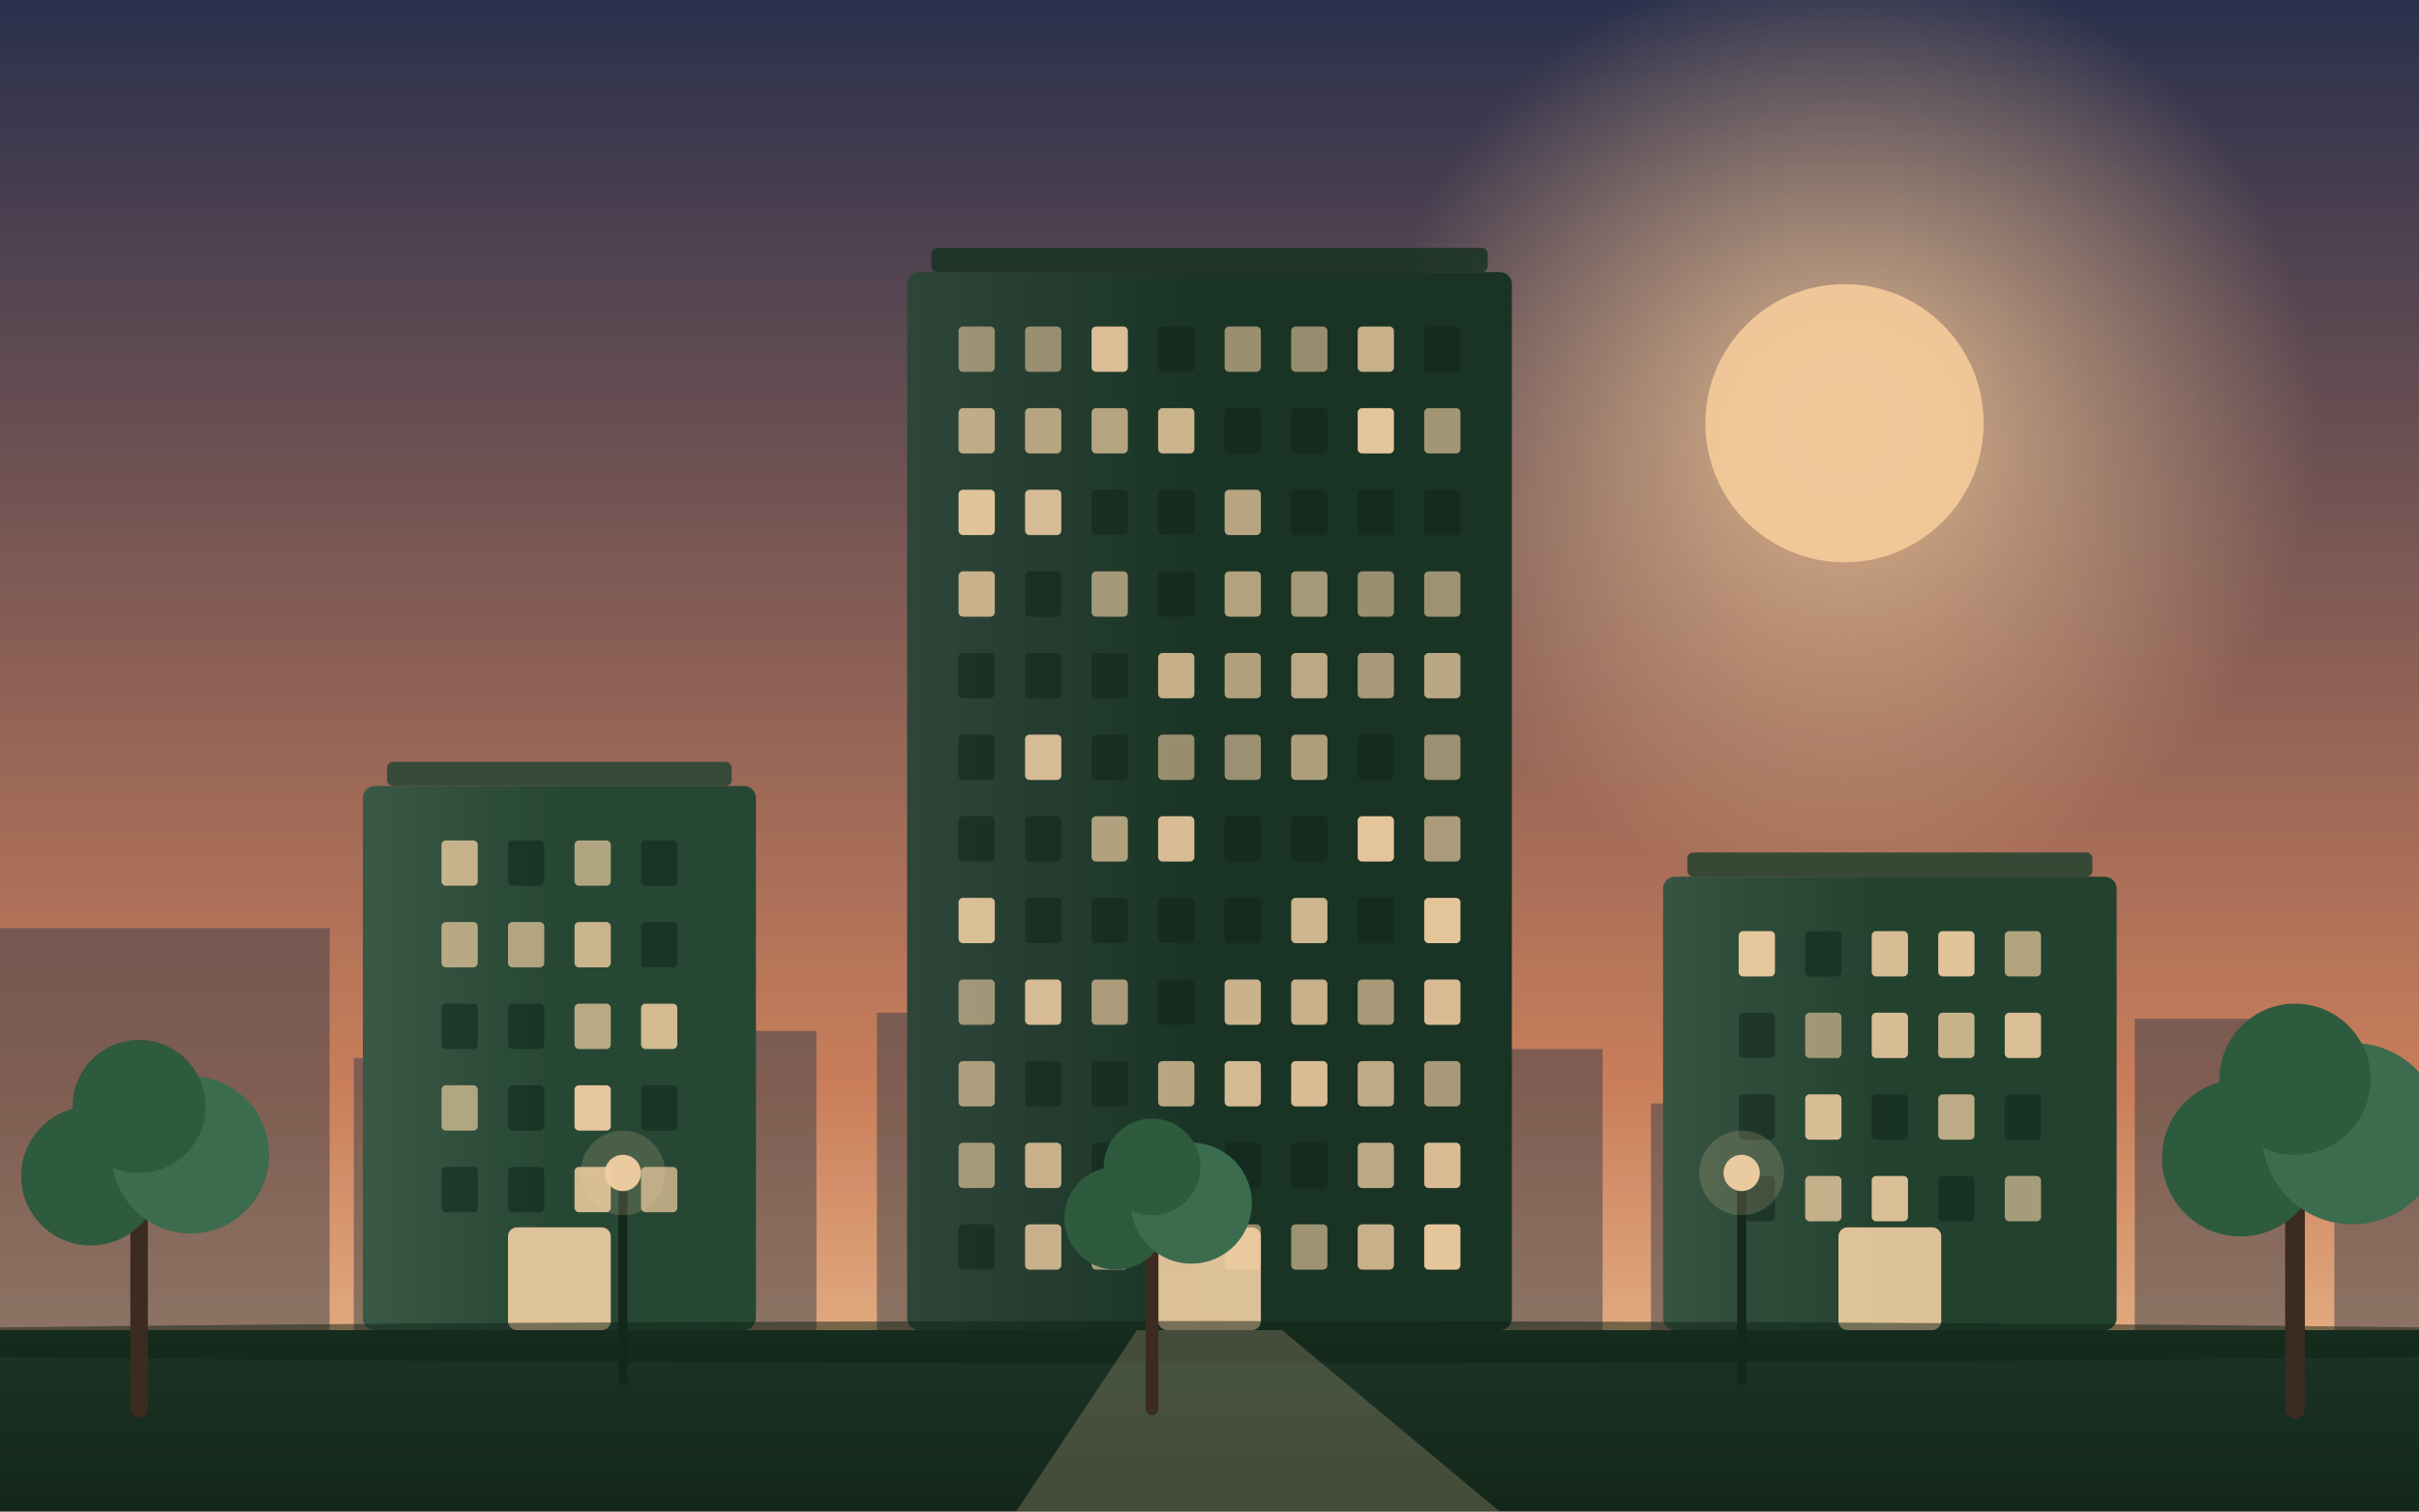
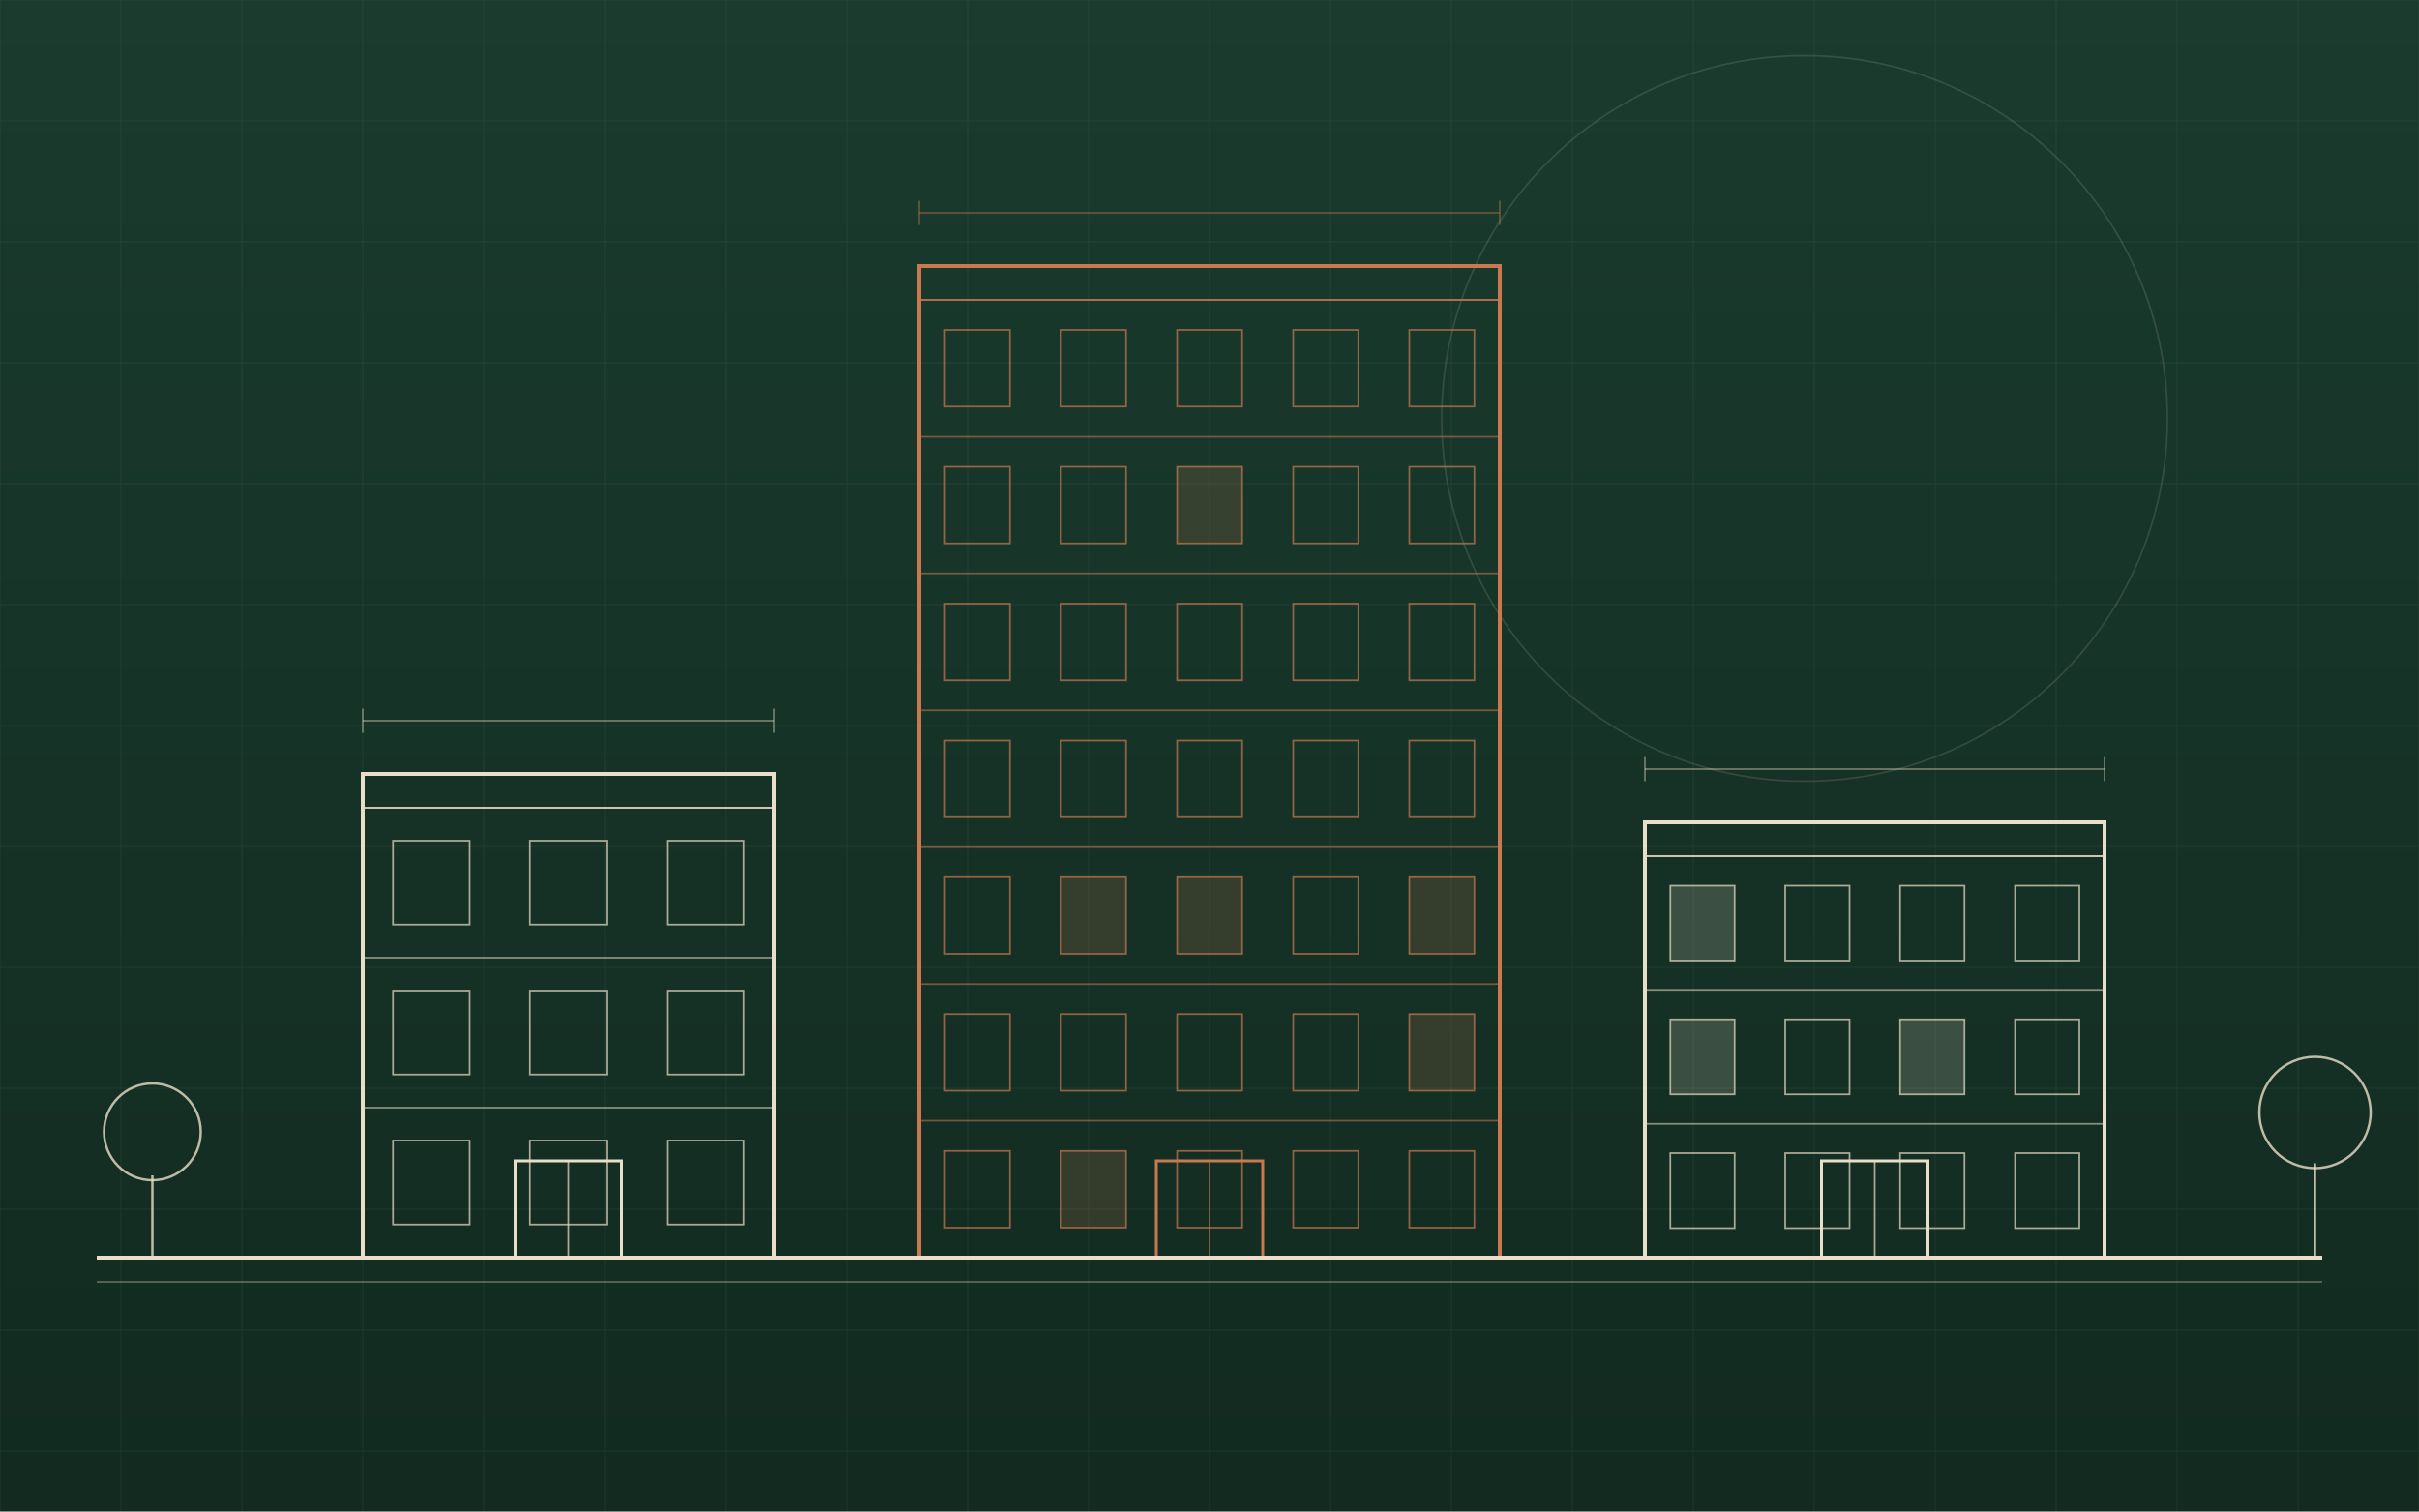
- <svg xmlns="http://www.w3.org/2000/svg" viewBox="0 0 800 500" preserveAspectRatio="xMidYMid slice" role="img" aria-label="Architectural illustration">
+ <svg xmlns="http://www.w3.org/2000/svg" viewBox="0 0 1000 625" preserveAspectRatio="xMidYMid slice" role="img" aria-label="Architectural elevation drawing">
  <defs>
-     <linearGradient id="sky" x1="0" y1="0" x2="0" y2="1">
-       <stop offset="0" stop-color="#2b3050" />
-       <stop offset="0.72" stop-color="#d4835e" />
-       <stop offset="1" stop-color="#ffd2a0" />
-     </linearGradient>
-     <radialGradient id="halo" cx="0.5" cy="0.5" r="0.5">
-       <stop offset="0" stop-color="#ffd2a0" stop-opacity="0.85" />
-       <stop offset="1" stop-color="#ffd2a0" stop-opacity="0" />
-     </radialGradient>
-     <linearGradient id="gnd" x1="0" y1="0" x2="0" y2="1">
-       <stop offset="0" stop-color="#1a3526" />
-       <stop offset="1" stop-color="#122619" />
-     </linearGradient>
-     <linearGradient id="sheen" x1="0" y1="0" x2="1" y2="0">
-       <stop offset="0" stop-color="#ffffff" stop-opacity="0.10" />
-       <stop offset="0.5" stop-color="#ffffff" stop-opacity="0" />
+     <linearGradient id="bg" x1="0" y1="0" x2="0" y2="1">
+       <stop offset="0" stop-color="#1a3b2e" />
+       <stop offset="1" stop-color="#122a20" />
    </linearGradient>
  </defs>
-   <rect width="800" height="500" fill="url(#sky)" />
-   <circle cx="610" cy="140" r="156" fill="url(#halo)" />
-   <circle cx="610" cy="140" r="46" fill="#ffd2a0" opacity="0.95" />
-   <rect x="0" y="307" width="109" height="133" fill="#383d4c" opacity="0.5" />
-   <rect x="117" y="350" width="54" height="90" fill="#383d4c" opacity="0.5" />
-   <rect x="191" y="341" width="79" height="99" fill="#383d4c" opacity="0.5" />
-   <rect x="290" y="335" width="92" height="105" fill="#383d4c" opacity="0.5" />
-   <rect x="390" y="357" width="82" height="83" fill="#383d4c" opacity="0.5" />
-   <rect x="480" y="347" width="50" height="93" fill="#383d4c" opacity="0.5" />
-   <rect x="546" y="365" width="60" height="75" fill="#383d4c" opacity="0.5" />
-   <rect x="612" y="320" width="80" height="120" fill="#383d4c" opacity="0.5" />
-   <rect x="706" y="337" width="51" height="103" fill="#383d4c" opacity="0.5" />
-   <rect x="772" y="360" width="91" height="80" fill="#383d4c" opacity="0.5" />
-   <rect x="120" y="260" width="130" height="180" rx="4" fill="#264834" />
-   <rect x="120" y="260" width="130" height="180" rx="4" fill="url(#sheen)" />
-   <rect x="128" y="252" width="114" height="8" rx="2" fill="#264834" opacity="0.85" />
-   <rect x="146" y="278" width="12" height="15" rx="1.5" fill="#ffd9ab" opacity="0.77" />
-   <rect x="168" y="278" width="12" height="15" rx="1.5" fill="#0f2419" opacity="0.55" />
-   <rect x="190" y="278" width="12" height="15" rx="1.5" fill="#ffd9ab" opacity="0.68" />
-   <rect x="212" y="278" width="12" height="15" rx="1.5" fill="#0f2419" opacity="0.55" />
-   <rect x="146" y="305" width="12" height="15" rx="1.5" fill="#ffd9ab" opacity="0.69" />
-   <rect x="168" y="305" width="12" height="15" rx="1.5" fill="#ffd9ab" opacity="0.68" />
-   <rect x="190" y="305" width="12" height="15" rx="1.5" fill="#ffd9ab" opacity="0.8" />
-   <rect x="212" y="305" width="12" height="15" rx="1.5" fill="#0f2419" opacity="0.55" />
-   <rect x="146" y="332" width="12" height="15" rx="1.5" fill="#0f2419" opacity="0.55" />
-   <rect x="168" y="332" width="12" height="15" rx="1.5" fill="#0f2419" opacity="0.55" />
-   <rect x="190" y="332" width="12" height="15" rx="1.5" fill="#ffd9ab" opacity="0.72" />
-   <rect x="212" y="332" width="12" height="15" rx="1.5" fill="#ffd9ab" opacity="0.84" />
-   <rect x="146" y="359" width="12" height="15" rx="1.5" fill="#ffd9ab" opacity="0.67" />
-   <rect x="168" y="359" width="12" height="15" rx="1.5" fill="#0f2419" opacity="0.55" />
-   <rect x="190" y="359" width="12" height="15" rx="1.5" fill="#ffd9ab" opacity="0.94" />
-   <rect x="212" y="359" width="12" height="15" rx="1.5" fill="#0f2419" opacity="0.55" />
-   <rect x="146" y="386" width="12" height="15" rx="1.5" fill="#0f2419" opacity="0.55" />
-   <rect x="168" y="386" width="12" height="15" rx="1.5" fill="#0f2419" opacity="0.55" />
-   <rect x="190" y="386" width="12" height="15" rx="1.5" fill="#ffd9ab" opacity="0.84" />
-   <rect x="212" y="386" width="12" height="15" rx="1.5" fill="#ffd9ab" opacity="0.71" />
-   <rect x="168" y="406" width="34" height="34" rx="3" fill="#ffd9ab" opacity="0.9" />
-   <rect x="300" y="90" width="200" height="350" rx="4" fill="#183325" />
-   <rect x="300" y="90" width="200" height="350" rx="4" fill="url(#sheen)" />
-   <rect x="308" y="82" width="184" height="8" rx="2" fill="#183325" opacity="0.85" />
-   <rect x="317" y="108" width="12" height="15" rx="1.5" fill="#ffd9ab" opacity="0.57" />
-   <rect x="339" y="108" width="12" height="15" rx="1.5" fill="#ffd9ab" opacity="0.56" />
-   <rect x="361" y="108" width="12" height="15" rx="1.5" fill="#ffd9ab" opacity="0.89" />
-   <rect x="383" y="108" width="12" height="15" rx="1.5" fill="#0f2419" opacity="0.55" />
-   <rect x="405" y="108" width="12" height="15" rx="1.5" fill="#ffd9ab" opacity="0.59" />
-   <rect x="427" y="108" width="12" height="15" rx="1.5" fill="#ffd9ab" opacity="0.58" />
-   <rect x="449" y="108" width="12" height="15" rx="1.5" fill="#ffd9ab" opacity="0.8" />
-   <rect x="471" y="108" width="12" height="15" rx="1.5" fill="#0f2419" opacity="0.55" />
-   <rect x="317" y="135" width="12" height="15" rx="1.5" fill="#ffd9ab" opacity="0.75" />
-   <rect x="339" y="135" width="12" height="15" rx="1.5" fill="#ffd9ab" opacity="0.71" />
-   <rect x="361" y="135" width="12" height="15" rx="1.5" fill="#ffd9ab" opacity="0.71" />
-   <rect x="383" y="135" width="12" height="15" rx="1.5" fill="#ffd9ab" opacity="0.82" />
-   <rect x="405" y="135" width="12" height="15" rx="1.5" fill="#0f2419" opacity="0.55" />
-   <rect x="427" y="135" width="12" height="15" rx="1.5" fill="#0f2419" opacity="0.55" />
-   <rect x="449" y="135" width="12" height="15" rx="1.5" fill="#ffd9ab" opacity="0.93" />
-   <rect x="471" y="135" width="12" height="15" rx="1.5" fill="#ffd9ab" opacity="0.63" />
-   <rect x="317" y="162" width="12" height="15" rx="1.5" fill="#ffd9ab" opacity="0.92" />
-   <rect x="339" y="162" width="12" height="15" rx="1.5" fill="#ffd9ab" opacity="0.86" />
-   <rect x="361" y="162" width="12" height="15" rx="1.5" fill="#0f2419" opacity="0.55" />
-   <rect x="383" y="162" width="12" height="15" rx="1.5" fill="#0f2419" opacity="0.55" />
-   <rect x="405" y="162" width="12" height="15" rx="1.5" fill="#ffd9ab" opacity="0.73" />
-   <rect x="427" y="162" width="12" height="15" rx="1.5" fill="#0f2419" opacity="0.55" />
-   <rect x="449" y="162" width="12" height="15" rx="1.5" fill="#0f2419" opacity="0.55" />
-   <rect x="471" y="162" width="12" height="15" rx="1.5" fill="#0f2419" opacity="0.55" />
-   <rect x="317" y="189" width="12" height="15" rx="1.5" fill="#ffd9ab" opacity="0.79" />
-   <rect x="339" y="189" width="12" height="15" rx="1.5" fill="#0f2419" opacity="0.55" />
-   <rect x="361" y="189" width="12" height="15" rx="1.5" fill="#ffd9ab" opacity="0.63" />
-   <rect x="383" y="189" width="12" height="15" rx="1.5" fill="#0f2419" opacity="0.55" />
-   <rect x="405" y="189" width="12" height="15" rx="1.5" fill="#ffd9ab" opacity="0.71" />
-   <rect x="427" y="189" width="12" height="15" rx="1.5" fill="#ffd9ab" opacity="0.65" />
-   <rect x="449" y="189" width="12" height="15" rx="1.5" fill="#ffd9ab" opacity="0.59" />
-   <rect x="471" y="189" width="12" height="15" rx="1.5" fill="#ffd9ab" opacity="0.61" />
-   <rect x="317" y="216" width="12" height="15" rx="1.5" fill="#0f2419" opacity="0.55" />
-   <rect x="339" y="216" width="12" height="15" rx="1.5" fill="#0f2419" opacity="0.55" />
-   <rect x="361" y="216" width="12" height="15" rx="1.5" fill="#0f2419" opacity="0.55" />
-   <rect x="383" y="216" width="12" height="15" rx="1.5" fill="#ffd9ab" opacity="0.79" />
-   <rect x="405" y="216" width="12" height="15" rx="1.5" fill="#ffd9ab" opacity="0.7" />
-   <rect x="427" y="216" width="12" height="15" rx="1.5" fill="#ffd9ab" opacity="0.75" />
-   <rect x="449" y="216" width="12" height="15" rx="1.5" fill="#ffd9ab" opacity="0.66" />
-   <rect x="471" y="216" width="12" height="15" rx="1.5" fill="#ffd9ab" opacity="0.74" />
-   <rect x="317" y="243" width="12" height="15" rx="1.5" fill="#0f2419" opacity="0.55" />
-   <rect x="339" y="243" width="12" height="15" rx="1.5" fill="#ffd9ab" opacity="0.86" />
-   <rect x="361" y="243" width="12" height="15" rx="1.5" fill="#0f2419" opacity="0.55" />
-   <rect x="383" y="243" width="12" height="15" rx="1.5" fill="#ffd9ab" opacity="0.58" />
-   <rect x="405" y="243" width="12" height="15" rx="1.5" fill="#ffd9ab" opacity="0.6" />
-   <rect x="427" y="243" width="12" height="15" rx="1.5" fill="#ffd9ab" opacity="0.69" />
-   <rect x="449" y="243" width="12" height="15" rx="1.5" fill="#0f2419" opacity="0.55" />
-   <rect x="471" y="243" width="12" height="15" rx="1.5" fill="#ffd9ab" opacity="0.6" />
-   <rect x="317" y="270" width="12" height="15" rx="1.5" fill="#0f2419" opacity="0.55" />
-   <rect x="339" y="270" width="12" height="15" rx="1.5" fill="#0f2419" opacity="0.55" />
-   <rect x="361" y="270" width="12" height="15" rx="1.5" fill="#ffd9ab" opacity="0.69" />
-   <rect x="383" y="270" width="12" height="15" rx="1.5" fill="#ffd9ab" opacity="0.88" />
-   <rect x="405" y="270" width="12" height="15" rx="1.5" fill="#0f2419" opacity="0.55" />
-   <rect x="427" y="270" width="12" height="15" rx="1.5" fill="#0f2419" opacity="0.55" />
-   <rect x="449" y="270" width="12" height="15" rx="1.5" fill="#ffd9ab" opacity="0.93" />
-   <rect x="471" y="270" width="12" height="15" rx="1.5" fill="#ffd9ab" opacity="0.67" />
-   <rect x="317" y="297" width="12" height="15" rx="1.5" fill="#ffd9ab" opacity="0.88" />
-   <rect x="339" y="297" width="12" height="15" rx="1.5" fill="#0f2419" opacity="0.55" />
-   <rect x="361" y="297" width="12" height="15" rx="1.5" fill="#0f2419" opacity="0.55" />
-   <rect x="383" y="297" width="12" height="15" rx="1.5" fill="#0f2419" opacity="0.55" />
-   <rect x="405" y="297" width="12" height="15" rx="1.5" fill="#0f2419" opacity="0.55" />
-   <rect x="427" y="297" width="12" height="15" rx="1.5" fill="#ffd9ab" opacity="0.83" />
-   <rect x="449" y="297" width="12" height="15" rx="1.5" fill="#0f2419" opacity="0.55" />
-   <rect x="471" y="297" width="12" height="15" rx="1.5" fill="#ffd9ab" opacity="0.93" />
-   <rect x="317" y="324" width="12" height="15" rx="1.5" fill="#ffd9ab" opacity="0.6" />
-   <rect x="339" y="324" width="12" height="15" rx="1.5" fill="#ffd9ab" opacity="0.86" />
-   <rect x="361" y="324" width="12" height="15" rx="1.5" fill="#ffd9ab" opacity="0.66" />
-   <rect x="383" y="324" width="12" height="15" rx="1.5" fill="#0f2419" opacity="0.55" />
-   <rect x="405" y="324" width="12" height="15" rx="1.5" fill="#ffd9ab" opacity="0.82" />
-   <rect x="427" y="324" width="12" height="15" rx="1.5" fill="#ffd9ab" opacity="0.8" />
-   <rect x="449" y="324" width="12" height="15" rx="1.5" fill="#ffd9ab" opacity="0.66" />
-   <rect x="471" y="324" width="12" height="15" rx="1.5" fill="#ffd9ab" opacity="0.88" />
-   <rect x="317" y="351" width="12" height="15" rx="1.5" fill="#ffd9ab" opacity="0.66" />
-   <rect x="339" y="351" width="12" height="15" rx="1.5" fill="#0f2419" opacity="0.55" />
-   <rect x="361" y="351" width="12" height="15" rx="1.5" fill="#0f2419" opacity="0.55" />
-   <rect x="383" y="351" width="12" height="15" rx="1.5" fill="#ffd9ab" opacity="0.73" />
-   <rect x="405" y="351" width="12" height="15" rx="1.5" fill="#ffd9ab" opacity="0.86" />
-   <rect x="427" y="351" width="12" height="15" rx="1.5" fill="#ffd9ab" opacity="0.88" />
-   <rect x="449" y="351" width="12" height="15" rx="1.5" fill="#ffd9ab" opacity="0.76" />
-   <rect x="471" y="351" width="12" height="15" rx="1.5" fill="#ffd9ab" opacity="0.66" />
-   <rect x="317" y="378" width="12" height="15" rx="1.5" fill="#ffd9ab" opacity="0.62" />
-   <rect x="339" y="378" width="12" height="15" rx="1.5" fill="#ffd9ab" opacity="0.79" />
-   <rect x="361" y="378" width="12" height="15" rx="1.5" fill="#0f2419" opacity="0.55" />
-   <rect x="383" y="378" width="12" height="15" rx="1.5" fill="#ffd9ab" opacity="0.8" />
-   <rect x="405" y="378" width="12" height="15" rx="1.5" fill="#0f2419" opacity="0.55" />
-   <rect x="427" y="378" width="12" height="15" rx="1.5" fill="#0f2419" opacity="0.55" />
-   <rect x="449" y="378" width="12" height="15" rx="1.5" fill="#ffd9ab" opacity="0.75" />
-   <rect x="471" y="378" width="12" height="15" rx="1.5" fill="#ffd9ab" opacity="0.88" />
-   <rect x="317" y="405" width="12" height="15" rx="1.5" fill="#0f2419" opacity="0.55" />
-   <rect x="339" y="405" width="12" height="15" rx="1.5" fill="#ffd9ab" opacity="0.79" />
-   <rect x="361" y="405" width="12" height="15" rx="1.5" fill="#ffd9ab" opacity="0.63" />
-   <rect x="383" y="405" width="12" height="15" rx="1.5" fill="#0f2419" opacity="0.55" />
-   <rect x="405" y="405" width="12" height="15" rx="1.5" fill="#ffd9ab" opacity="0.56" />
-   <rect x="427" y="405" width="12" height="15" rx="1.5" fill="#ffd9ab" opacity="0.61" />
-   <rect x="449" y="405" width="12" height="15" rx="1.5" fill="#ffd9ab" opacity="0.8" />
-   <rect x="471" y="405" width="12" height="15" rx="1.5" fill="#ffd9ab" opacity="0.94" />
-   <rect x="383" y="406" width="34" height="34" rx="3" fill="#ffd9ab" opacity="0.9" />
-   <rect x="550" y="290" width="150" height="150" rx="4" fill="#22422f" />
-   <rect x="550" y="290" width="150" height="150" rx="4" fill="url(#sheen)" />
-   <rect x="558" y="282" width="134" height="8" rx="2" fill="#22422f" opacity="0.85" />
-   <rect x="575" y="308" width="12" height="15" rx="1.5" fill="#ffd9ab" opacity="0.93" />
-   <rect x="597" y="308" width="12" height="15" rx="1.5" fill="#0f2419" opacity="0.55" />
-   <rect x="619" y="308" width="12" height="15" rx="1.5" fill="#ffd9ab" opacity="0.87" />
-   <rect x="641" y="308" width="12" height="15" rx="1.5" fill="#ffd9ab" opacity="0.92" />
-   <rect x="663" y="308" width="12" height="15" rx="1.5" fill="#ffd9ab" opacity="0.69" />
-   <rect x="575" y="335" width="12" height="15" rx="1.5" fill="#0f2419" opacity="0.55" />
-   <rect x="597" y="335" width="12" height="15" rx="1.5" fill="#ffd9ab" opacity="0.59" />
-   <rect x="619" y="335" width="12" height="15" rx="1.5" fill="#ffd9ab" opacity="0.87" />
-   <rect x="641" y="335" width="12" height="15" rx="1.5" fill="#ffd9ab" opacity="0.8" />
-   <rect x="663" y="335" width="12" height="15" rx="1.5" fill="#ffd9ab" opacity="0.88" />
-   <rect x="575" y="362" width="12" height="15" rx="1.5" fill="#0f2419" opacity="0.55" />
-   <rect x="597" y="362" width="12" height="15" rx="1.5" fill="#ffd9ab" opacity="0.87" />
-   <rect x="619" y="362" width="12" height="15" rx="1.5" fill="#0f2419" opacity="0.55" />
-   <rect x="641" y="362" width="12" height="15" rx="1.5" fill="#ffd9ab" opacity="0.74" />
-   <rect x="663" y="362" width="12" height="15" rx="1.5" fill="#0f2419" opacity="0.55" />
-   <rect x="575" y="389" width="12" height="15" rx="1.5" fill="#0f2419" opacity="0.55" />
-   <rect x="597" y="389" width="12" height="15" rx="1.5" fill="#ffd9ab" opacity="0.77" />
-   <rect x="619" y="389" width="12" height="15" rx="1.5" fill="#ffd9ab" opacity="0.88" />
-   <rect x="641" y="389" width="12" height="15" rx="1.5" fill="#0f2419" opacity="0.55" />
-   <rect x="663" y="389" width="12" height="15" rx="1.5" fill="#ffd9ab" opacity="0.64" />
-   <rect x="608" y="406" width="34" height="34" rx="3" fill="#ffd9ab" opacity="0.9" />
-   <rect x="0" y="440" width="800" height="60" fill="url(#gnd)" />
-   <ellipse cx="400.0" cy="444" rx="560" ry="7" fill="#0d1f14" opacity="0.5" />
-   <path d="M336 500 L376 440 L424 440 L496 500 Z" fill="#c9b18f" opacity="0.28" />
-   <path d="M46 466 L46 400.9" stroke="#3d2b20" stroke-width="5.8" stroke-linecap="round" />
-   <circle cx="30" cy="389" r="23" fill="#2f5c40" />
-   <circle cx="63" cy="382" r="26" fill="#3d7050" />
-   <circle cx="46" cy="366" r="22" fill="#2f5c40" />
-   <path d="M759 466 L759 395.8" stroke="#3d2b20" stroke-width="6.5" stroke-linecap="round" />
-   <circle cx="741" cy="383" r="26" fill="#2f5c40" />
-   <circle cx="778" cy="375" r="30" fill="#3d7050" />
-   <circle cx="759" cy="357" r="25" fill="#2f5c40" />
-   <path d="M381 466 L381 411.1" stroke="#3d2b20" stroke-width="4.2" stroke-linecap="round" />
-   <circle cx="369" cy="403" r="17" fill="#2f5c40" />
-   <circle cx="394" cy="398" r="20" fill="#3d7050" />
-   <circle cx="381" cy="386" r="16" fill="#2f5c40" />
-   <path d="M206 458 V394" stroke="#122619" stroke-width="3" />
-   <circle cx="206" cy="388" r="6" fill="#ffd9ab" opacity="0.95" />
-   <circle cx="206" cy="388" r="14" fill="#ffd9ab" opacity="0.18" />
-   <path d="M576 458 V394" stroke="#122619" stroke-width="3" />
-   <circle cx="576" cy="388" r="6" fill="#ffd9ab" opacity="0.95" />
-   <circle cx="576" cy="388" r="14" fill="#ffd9ab" opacity="0.18" />
-   <rect width="800" height="500" fill="#1a2f22" opacity="0.06" />
+   <rect width="1000" height="625" fill="url(#bg)" />
+   <g stroke="#e9dfc8" stroke-width="0.4" opacity="0.06">
+     <line x1="0" y1="0" x2="0" y2="625" />
+     <line x1="50" y1="0" x2="50" y2="625" />
+     <line x1="100" y1="0" x2="100" y2="625" />
+     <line x1="150" y1="0" x2="150" y2="625" />
+     <line x1="200" y1="0" x2="200" y2="625" />
+     <line x1="250" y1="0" x2="250" y2="625" />
+     <line x1="300" y1="0" x2="300" y2="625" />
+     <line x1="350" y1="0" x2="350" y2="625" />
+     <line x1="400" y1="0" x2="400" y2="625" />
+     <line x1="450" y1="0" x2="450" y2="625" />
+     <line x1="500" y1="0" x2="500" y2="625" />
+     <line x1="550" y1="0" x2="550" y2="625" />
+     <line x1="600" y1="0" x2="600" y2="625" />
+     <line x1="650" y1="0" x2="650" y2="625" />
+     <line x1="700" y1="0" x2="700" y2="625" />
+     <line x1="750" y1="0" x2="750" y2="625" />
+     <line x1="800" y1="0" x2="800" y2="625" />
+     <line x1="850" y1="0" x2="850" y2="625" />
+     <line x1="900" y1="0" x2="900" y2="625" />
+     <line x1="950" y1="0" x2="950" y2="625" />
+     <line x1="1000" y1="0" x2="1000" y2="625" />
+     <line x1="0" y1="0" x2="1000" y2="0" />
+     <line x1="0" y1="50" x2="1000" y2="50" />
+     <line x1="0" y1="100" x2="1000" y2="100" />
+     <line x1="0" y1="150" x2="1000" y2="150" />
+     <line x1="0" y1="200" x2="1000" y2="200" />
+     <line x1="0" y1="250" x2="1000" y2="250" />
+     <line x1="0" y1="300" x2="1000" y2="300" />
+     <line x1="0" y1="350" x2="1000" y2="350" />
+     <line x1="0" y1="400" x2="1000" y2="400" />
+     <line x1="0" y1="450" x2="1000" y2="450" />
+     <line x1="0" y1="500" x2="1000" y2="500" />
+     <line x1="0" y1="550" x2="1000" y2="550" />
+     <line x1="0" y1="600" x2="1000" y2="600" />
+   </g>
+   <circle cx="746" cy="173" r="150" fill="none" stroke="#e9dfc8" stroke-width="0.7" opacity="0.14" />
+   <rect x="150" y="320" width="170" height="200" fill="none" stroke="#e9dfc8" stroke-width="1.6" />
+   <line x1="150" y1="334" x2="320" y2="334" stroke="#e9dfc8" stroke-width="0.8" opacity="0.85" />
+   <line x1="150" y1="396.0" x2="320" y2="396.0" stroke="#e9dfc8" stroke-width="0.7" opacity="0.55" />
+   <line x1="150" y1="458.0" x2="320" y2="458.0" stroke="#e9dfc8" stroke-width="0.7" opacity="0.55" />
+   <rect x="162.5" y="347.6" width="31.7" height="34.7" fill="none" stroke="#e9dfc8" stroke-width="0.7" opacity="0.7" />
+   <rect x="219.1" y="347.6" width="31.7" height="34.7" fill="none" stroke="#e9dfc8" stroke-width="0.7" opacity="0.7" />
+   <rect x="275.8" y="347.6" width="31.7" height="34.7" fill="none" stroke="#e9dfc8" stroke-width="0.7" opacity="0.7" />
+   <rect x="162.5" y="409.6" width="31.7" height="34.7" fill="none" stroke="#e9dfc8" stroke-width="0.7" opacity="0.7" />
+   <rect x="219.1" y="409.6" width="31.7" height="34.7" fill="none" stroke="#e9dfc8" stroke-width="0.7" opacity="0.7" />
+   <rect x="275.8" y="409.6" width="31.7" height="34.7" fill="none" stroke="#e9dfc8" stroke-width="0.7" opacity="0.7" />
+   <rect x="162.5" y="471.6" width="31.7" height="34.7" fill="none" stroke="#e9dfc8" stroke-width="0.7" opacity="0.7" />
+   <rect x="219.1" y="471.6" width="31.7" height="34.7" fill="none" stroke="#e9dfc8" stroke-width="0.7" opacity="0.7" />
+   <rect x="275.8" y="471.6" width="31.7" height="34.7" fill="none" stroke="#e9dfc8" stroke-width="0.7" opacity="0.7" />
+   <rect x="213" y="480" width="44" height="40" fill="none" stroke="#e9dfc8" stroke-width="1.2" />
+   <line x1="235" y1="480" x2="235" y2="520" stroke="#e9dfc8" stroke-width="0.7" opacity="0.7" />
+   <line x1="150" y1="298" x2="320" y2="298" stroke="#e9dfc8" stroke-width="0.6" opacity="0.5" />
+   <line x1="150" y1="293" x2="150" y2="303" stroke="#e9dfc8" stroke-width="0.6" opacity="0.5" />
+   <line x1="320" y1="293" x2="320" y2="303" stroke="#e9dfc8" stroke-width="0.6" opacity="0.5" />
+   <rect x="380" y="110" width="240" height="410" fill="none" stroke="#c8794f" stroke-width="1.6" />
+   <line x1="380" y1="124" x2="620" y2="124" stroke="#c8794f" stroke-width="0.8" opacity="0.85" />
+   <line x1="380" y1="180.6" x2="620" y2="180.6" stroke="#c8794f" stroke-width="0.7" opacity="0.55" />
+   <line x1="380" y1="237.1" x2="620" y2="237.1" stroke="#c8794f" stroke-width="0.7" opacity="0.55" />
+   <line x1="380" y1="293.7" x2="620" y2="293.7" stroke="#c8794f" stroke-width="0.7" opacity="0.55" />
+   <line x1="380" y1="350.3" x2="620" y2="350.3" stroke="#c8794f" stroke-width="0.7" opacity="0.55" />
+   <line x1="380" y1="406.9" x2="620" y2="406.9" stroke="#c8794f" stroke-width="0.7" opacity="0.55" />
+   <line x1="380" y1="463.4" x2="620" y2="463.4" stroke="#c8794f" stroke-width="0.7" opacity="0.55" />
+   <rect x="390.6" y="136.4" width="26.9" height="31.7" fill="none" stroke="#c8794f" stroke-width="0.7" opacity="0.7" />
+   <rect x="438.6" y="136.4" width="26.9" height="31.7" fill="none" stroke="#c8794f" stroke-width="0.7" opacity="0.7" />
+   <rect x="486.6" y="136.4" width="26.9" height="31.7" fill="none" stroke="#c8794f" stroke-width="0.7" opacity="0.7" />
+   <rect x="534.6" y="136.4" width="26.9" height="31.7" fill="none" stroke="#c8794f" stroke-width="0.7" opacity="0.7" />
+   <rect x="582.6" y="136.4" width="26.9" height="31.7" fill="none" stroke="#c8794f" stroke-width="0.7" opacity="0.7" />
+   <rect x="390.6" y="193.0" width="26.9" height="31.7" fill="none" stroke="#c8794f" stroke-width="0.7" opacity="0.7" />
+   <rect x="438.6" y="193.0" width="26.9" height="31.7" fill="none" stroke="#c8794f" stroke-width="0.7" opacity="0.7" />
+   <rect x="486.6" y="193.0" width="26.9" height="31.7" fill="none" stroke="#c8794f" stroke-width="0.7" opacity="0.7" />
+   <rect x="486.6" y="193.0" width="26.9" height="31.7" fill="#c8794f" opacity="0.18" stroke="none" />
+   <rect x="534.6" y="193.0" width="26.9" height="31.7" fill="none" stroke="#c8794f" stroke-width="0.7" opacity="0.7" />
+   <rect x="582.6" y="193.0" width="26.9" height="31.7" fill="none" stroke="#c8794f" stroke-width="0.7" opacity="0.7" />
+   <rect x="390.6" y="249.6" width="26.9" height="31.7" fill="none" stroke="#c8794f" stroke-width="0.7" opacity="0.7" />
+   <rect x="438.6" y="249.6" width="26.9" height="31.7" fill="none" stroke="#c8794f" stroke-width="0.7" opacity="0.7" />
+   <rect x="486.6" y="249.6" width="26.9" height="31.7" fill="none" stroke="#c8794f" stroke-width="0.7" opacity="0.7" />
+   <rect x="534.6" y="249.6" width="26.9" height="31.7" fill="none" stroke="#c8794f" stroke-width="0.7" opacity="0.7" />
+   <rect x="582.6" y="249.6" width="26.9" height="31.7" fill="none" stroke="#c8794f" stroke-width="0.7" opacity="0.7" />
+   <rect x="390.6" y="306.2" width="26.9" height="31.7" fill="none" stroke="#c8794f" stroke-width="0.7" opacity="0.7" />
+   <rect x="438.6" y="306.2" width="26.9" height="31.7" fill="none" stroke="#c8794f" stroke-width="0.7" opacity="0.7" />
+   <rect x="486.6" y="306.2" width="26.9" height="31.7" fill="none" stroke="#c8794f" stroke-width="0.7" opacity="0.7" />
+   <rect x="534.6" y="306.2" width="26.9" height="31.7" fill="none" stroke="#c8794f" stroke-width="0.7" opacity="0.7" />
+   <rect x="582.6" y="306.2" width="26.9" height="31.7" fill="none" stroke="#c8794f" stroke-width="0.7" opacity="0.7" />
+   <rect x="390.6" y="362.7" width="26.9" height="31.7" fill="none" stroke="#c8794f" stroke-width="0.7" opacity="0.7" />
+   <rect x="438.6" y="362.7" width="26.9" height="31.7" fill="none" stroke="#c8794f" stroke-width="0.7" opacity="0.7" />
+   <rect x="438.6" y="362.7" width="26.9" height="31.7" fill="#c8794f" opacity="0.18" stroke="none" />
+   <rect x="486.6" y="362.7" width="26.9" height="31.7" fill="none" stroke="#c8794f" stroke-width="0.7" opacity="0.7" />
+   <rect x="486.6" y="362.7" width="26.9" height="31.7" fill="#c8794f" opacity="0.18" stroke="none" />
+   <rect x="534.6" y="362.7" width="26.9" height="31.7" fill="none" stroke="#c8794f" stroke-width="0.7" opacity="0.7" />
+   <rect x="582.6" y="362.7" width="26.9" height="31.7" fill="none" stroke="#c8794f" stroke-width="0.7" opacity="0.7" />
+   <rect x="582.6" y="362.7" width="26.9" height="31.7" fill="#c8794f" opacity="0.18" stroke="none" />
+   <rect x="390.6" y="419.3" width="26.9" height="31.7" fill="none" stroke="#c8794f" stroke-width="0.7" opacity="0.7" />
+   <rect x="438.6" y="419.3" width="26.9" height="31.7" fill="none" stroke="#c8794f" stroke-width="0.7" opacity="0.7" />
+   <rect x="486.6" y="419.3" width="26.9" height="31.7" fill="none" stroke="#c8794f" stroke-width="0.7" opacity="0.7" />
+   <rect x="534.6" y="419.3" width="26.9" height="31.7" fill="none" stroke="#c8794f" stroke-width="0.7" opacity="0.7" />
+   <rect x="582.6" y="419.3" width="26.9" height="31.7" fill="none" stroke="#c8794f" stroke-width="0.7" opacity="0.7" />
+   <rect x="582.6" y="419.3" width="26.9" height="31.7" fill="#c8794f" opacity="0.18" stroke="none" />
+   <rect x="390.6" y="475.9" width="26.9" height="31.7" fill="none" stroke="#c8794f" stroke-width="0.7" opacity="0.7" />
+   <rect x="438.6" y="475.9" width="26.9" height="31.7" fill="none" stroke="#c8794f" stroke-width="0.7" opacity="0.7" />
+   <rect x="438.6" y="475.9" width="26.9" height="31.7" fill="#c8794f" opacity="0.18" stroke="none" />
+   <rect x="486.6" y="475.9" width="26.9" height="31.7" fill="none" stroke="#c8794f" stroke-width="0.7" opacity="0.7" />
+   <rect x="534.6" y="475.9" width="26.9" height="31.7" fill="none" stroke="#c8794f" stroke-width="0.7" opacity="0.7" />
+   <rect x="582.6" y="475.9" width="26.9" height="31.7" fill="none" stroke="#c8794f" stroke-width="0.7" opacity="0.7" />
+   <rect x="478" y="480" width="44" height="40" fill="none" stroke="#c8794f" stroke-width="1.2" />
+   <line x1="500" y1="480" x2="500" y2="520" stroke="#c8794f" stroke-width="0.7" opacity="0.7" />
+   <line x1="380" y1="88" x2="620" y2="88" stroke="#c8794f" stroke-width="0.6" opacity="0.5" />
+   <line x1="380" y1="83" x2="380" y2="93" stroke="#c8794f" stroke-width="0.6" opacity="0.5" />
+   <line x1="620" y1="83" x2="620" y2="93" stroke="#c8794f" stroke-width="0.6" opacity="0.5" />
+   <rect x="680" y="340" width="190" height="180" fill="none" stroke="#e9dfc8" stroke-width="1.6" />
+   <line x1="680" y1="354" x2="870" y2="354" stroke="#e9dfc8" stroke-width="0.8" opacity="0.85" />
+   <line x1="680" y1="409.3" x2="870" y2="409.3" stroke="#e9dfc8" stroke-width="0.7" opacity="0.55" />
+   <line x1="680" y1="464.7" x2="870" y2="464.7" stroke="#e9dfc8" stroke-width="0.7" opacity="0.55" />
+   <rect x="690.5" y="366.2" width="26.6" height="31.0" fill="none" stroke="#e9dfc8" stroke-width="0.7" opacity="0.7" />
+   <rect x="690.5" y="366.2" width="26.6" height="31.0" fill="#e9dfc8" opacity="0.18" stroke="none" />
+   <rect x="738.0" y="366.2" width="26.6" height="31.0" fill="none" stroke="#e9dfc8" stroke-width="0.7" opacity="0.7" />
+   <rect x="785.5" y="366.2" width="26.6" height="31.0" fill="none" stroke="#e9dfc8" stroke-width="0.7" opacity="0.7" />
+   <rect x="833.0" y="366.2" width="26.6" height="31.0" fill="none" stroke="#e9dfc8" stroke-width="0.7" opacity="0.7" />
+   <rect x="690.5" y="421.5" width="26.6" height="31.0" fill="none" stroke="#e9dfc8" stroke-width="0.7" opacity="0.7" />
+   <rect x="690.5" y="421.5" width="26.6" height="31.0" fill="#e9dfc8" opacity="0.18" stroke="none" />
+   <rect x="738.0" y="421.5" width="26.6" height="31.0" fill="none" stroke="#e9dfc8" stroke-width="0.7" opacity="0.7" />
+   <rect x="785.5" y="421.5" width="26.6" height="31.0" fill="none" stroke="#e9dfc8" stroke-width="0.7" opacity="0.7" />
+   <rect x="785.5" y="421.5" width="26.6" height="31.0" fill="#e9dfc8" opacity="0.18" stroke="none" />
+   <rect x="833.0" y="421.5" width="26.6" height="31.0" fill="none" stroke="#e9dfc8" stroke-width="0.7" opacity="0.7" />
+   <rect x="690.5" y="476.8" width="26.6" height="31.0" fill="none" stroke="#e9dfc8" stroke-width="0.7" opacity="0.7" />
+   <rect x="738.0" y="476.8" width="26.6" height="31.0" fill="none" stroke="#e9dfc8" stroke-width="0.7" opacity="0.7" />
+   <rect x="785.5" y="476.8" width="26.6" height="31.0" fill="none" stroke="#e9dfc8" stroke-width="0.7" opacity="0.7" />
+   <rect x="833.0" y="476.8" width="26.6" height="31.0" fill="none" stroke="#e9dfc8" stroke-width="0.7" opacity="0.7" />
+   <rect x="753" y="480" width="44" height="40" fill="none" stroke="#e9dfc8" stroke-width="1.2" />
+   <line x1="775" y1="480" x2="775" y2="520" stroke="#e9dfc8" stroke-width="0.7" opacity="0.7" />
+   <line x1="680" y1="318" x2="870" y2="318" stroke="#e9dfc8" stroke-width="0.6" opacity="0.5" />
+   <line x1="680" y1="313" x2="680" y2="323" stroke="#e9dfc8" stroke-width="0.6" opacity="0.5" />
+   <line x1="870" y1="313" x2="870" y2="323" stroke="#e9dfc8" stroke-width="0.6" opacity="0.5" />
+   <line x1="40" y1="520" x2="960" y2="520" stroke="#e9dfc8" stroke-width="1.6" />
+   <line x1="40" y1="530" x2="960" y2="530" stroke="#e9dfc8" stroke-width="0.6" opacity="0.4" />
+   <line x1="63" y1="520" x2="63" y2="486" stroke="#e9dfc8" stroke-width="1" opacity="0.8" />
+   <circle cx="63" cy="468" r="20" fill="none" stroke="#e9dfc8" stroke-width="1" opacity="0.8" />
+   <line x1="957" y1="520" x2="957" y2="481" stroke="#e9dfc8" stroke-width="1" opacity="0.8" />
+   <circle cx="957" cy="460" r="23" fill="none" stroke="#e9dfc8" stroke-width="1" opacity="0.8" />
</svg>
